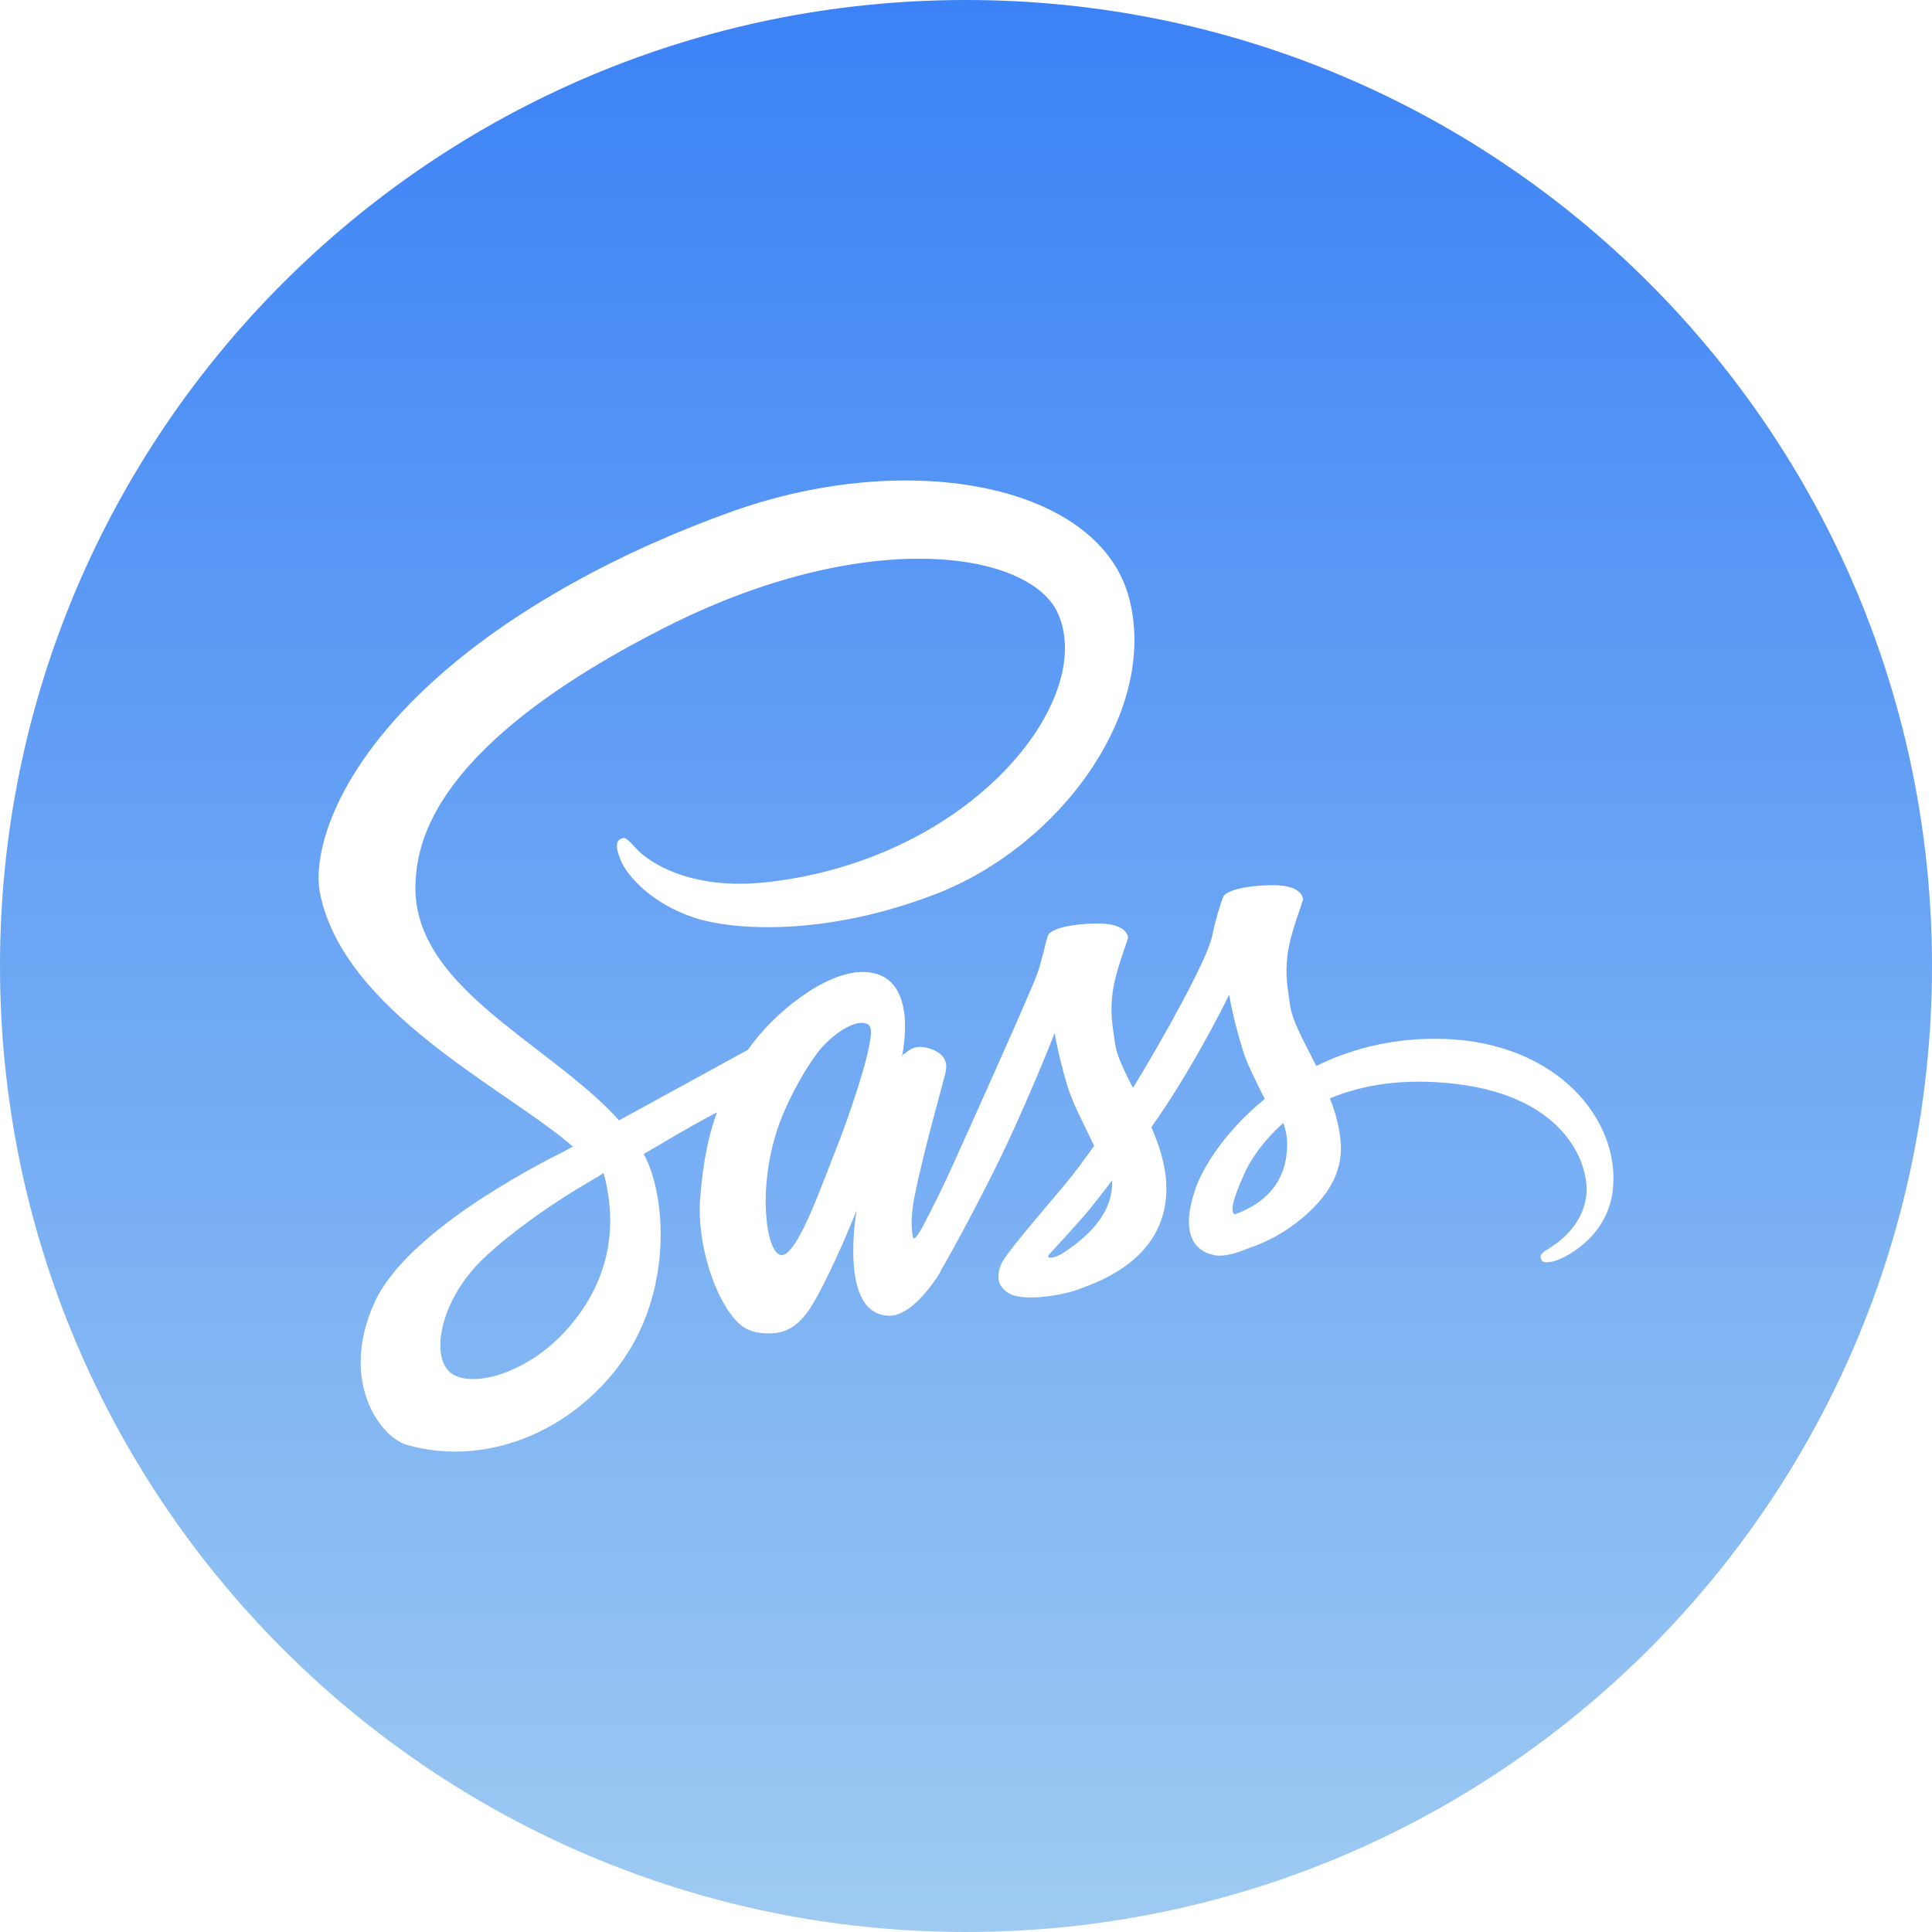
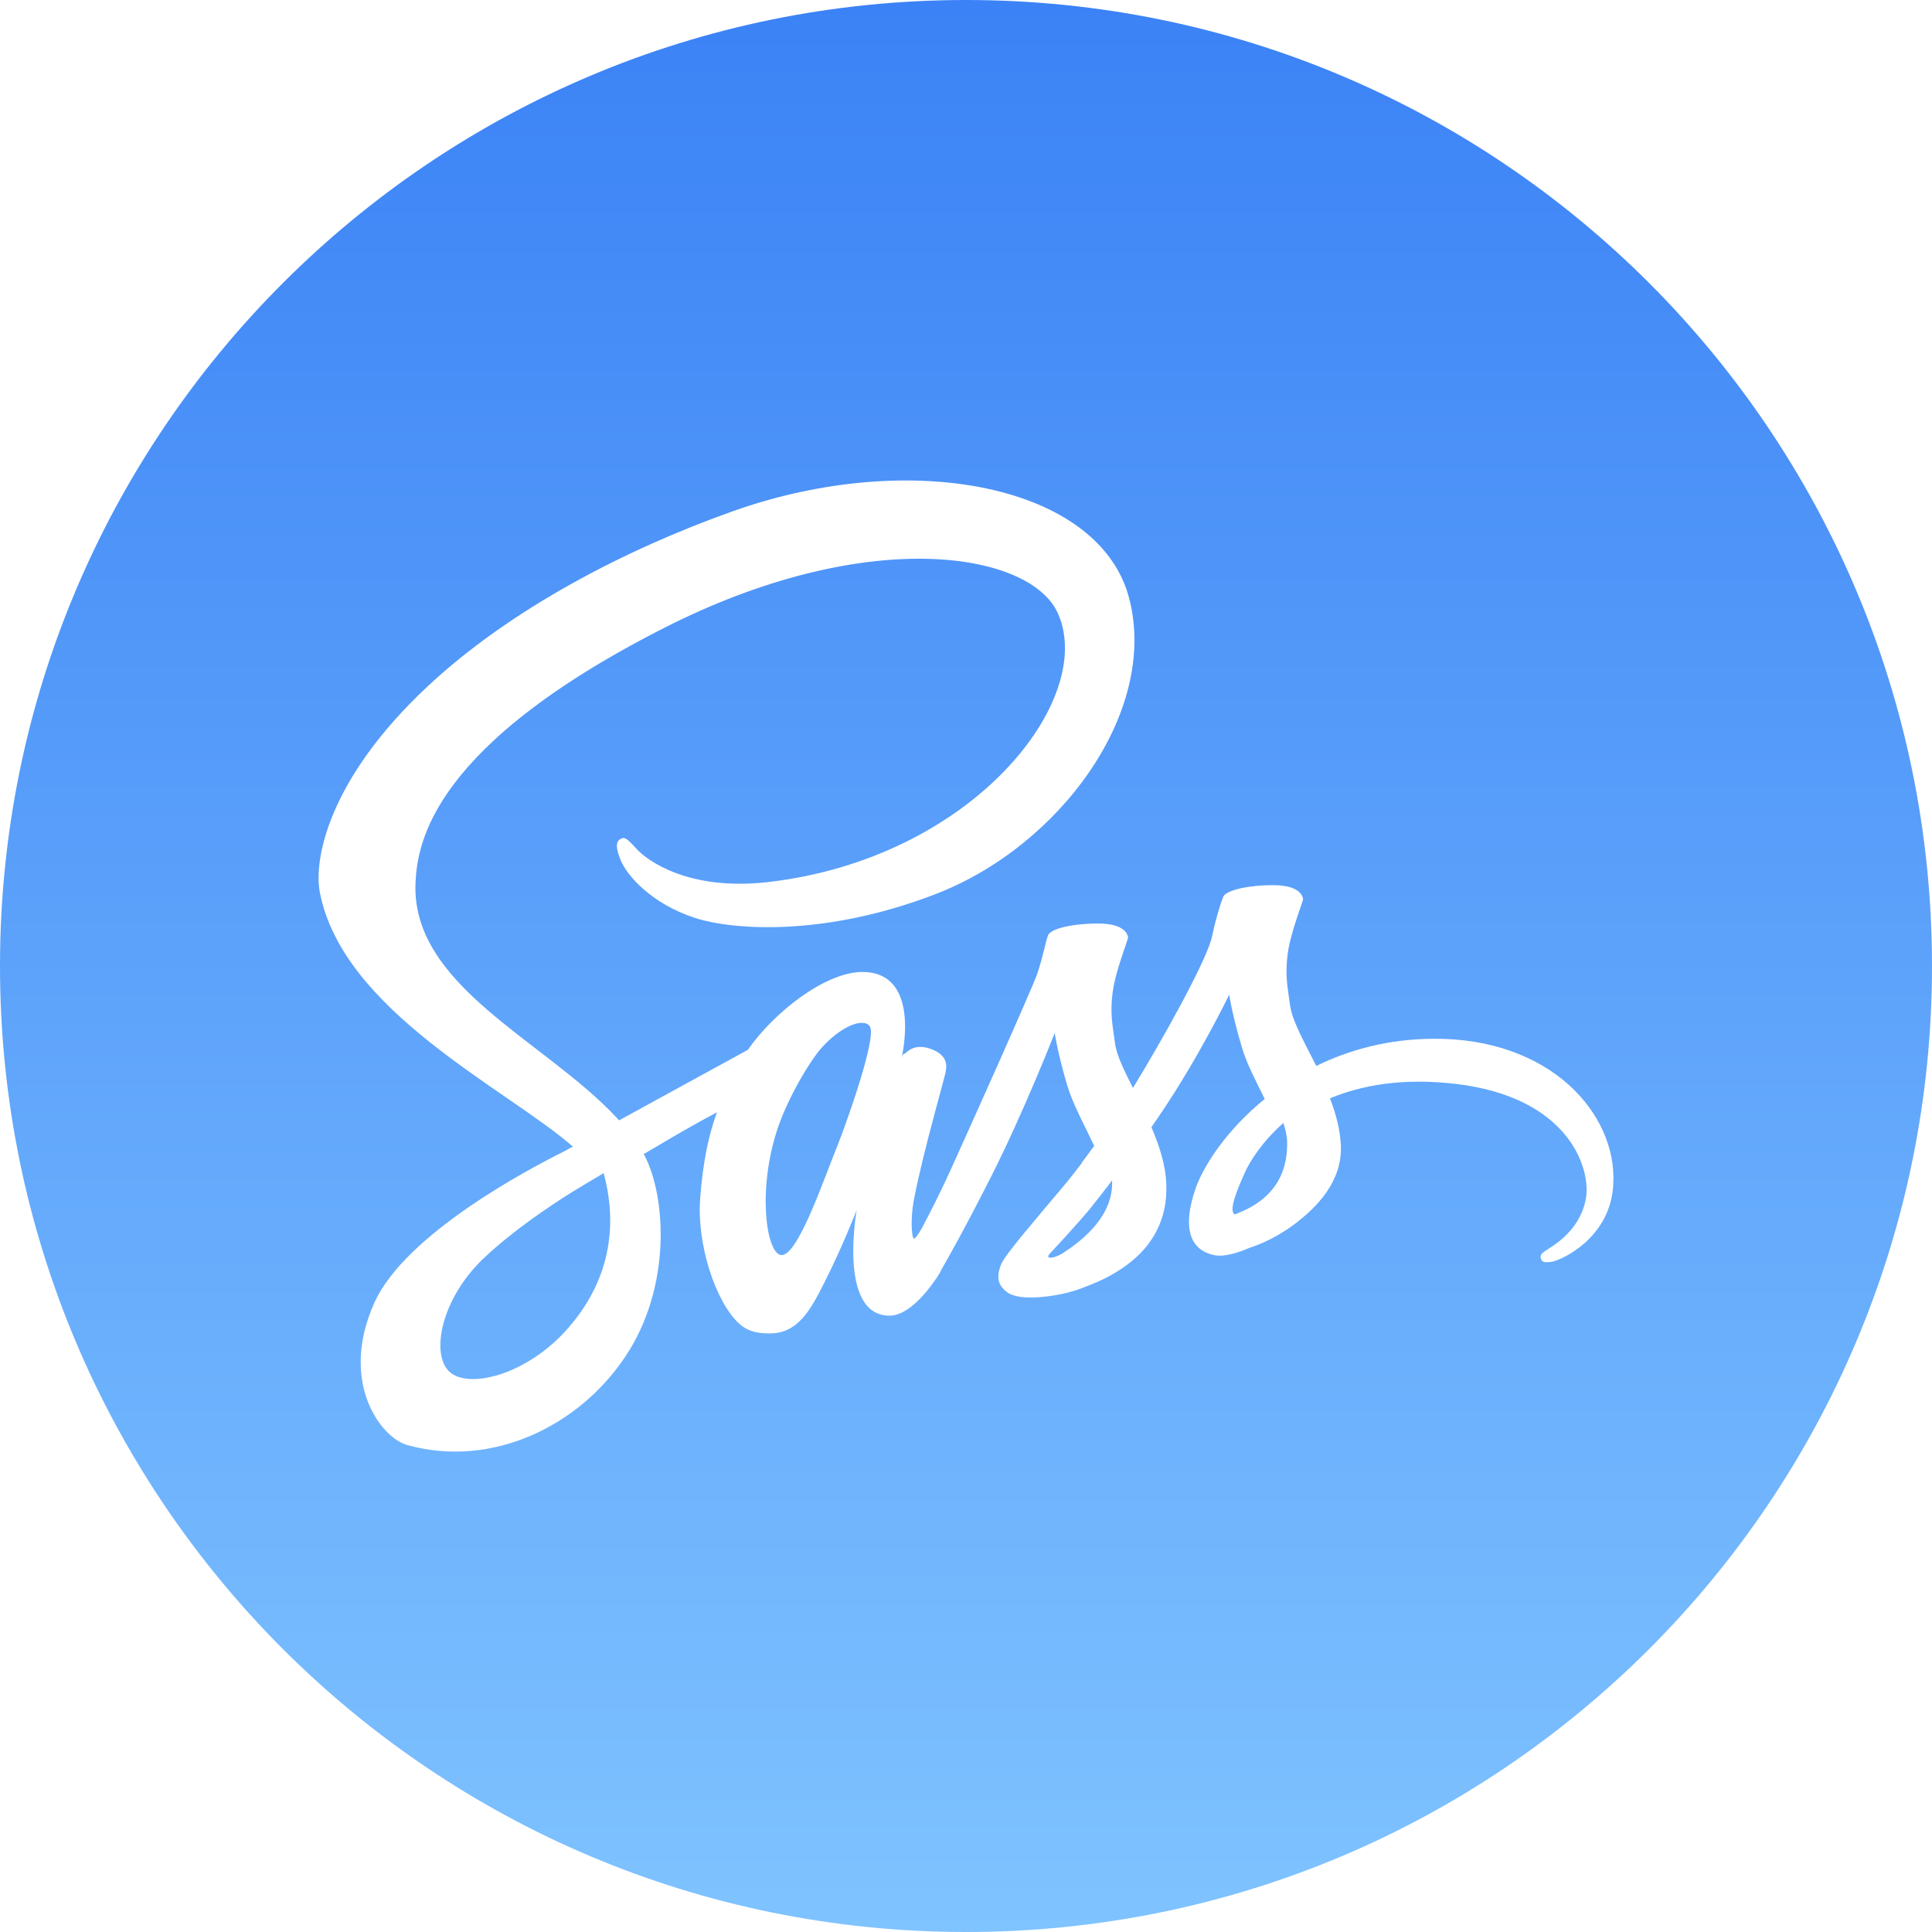
<svg xmlns="http://www.w3.org/2000/svg" xml:space="preserve" width="413px" height="413px" version="1.1" shape-rendering="geometricPrecision" text-rendering="geometricPrecision" image-rendering="optimizeQuality" fill-rule="evenodd" clip-rule="evenodd" viewBox="0 0 185.45 185.45">
  <defs>
    <linearGradient id="id0" gradientUnits="userSpaceOnUse" x1="92.73" y1="0" x2="92.73" y2="185.45">
      <stop offset="0" stop-opacity="1" stop-color="#3B82F6" />
-       <stop offset="1" stop-opacity="1" stop-color="#9FCBF2" />
+       <stop offset="1" stop-opacity="1" stop-color="#7FC3FF" />
    </linearGradient>
  </defs>
  <g id="Camada_x0020_1">
    <path fill="url(#id0)" d="M92.73 0c51.21,0 92.72,41.52 92.72,92.73 0,51.21 -41.51,92.72 -92.72,92.72 -51.21,0 -92.73,-41.51 -92.73,-92.72 0,-51.21 41.52,-92.73 92.73,-92.73zm44.88 99.71c-4.34,0.02 -8.11,1.06 -11.26,2.61 -1.16,-2.3 -2.32,-4.34 -2.52,-5.84 -0.23,-1.75 -0.5,-2.81 -0.23,-4.9 0.27,-2.09 1.5,-5.07 1.48,-5.29 -0.03,-0.23 -0.28,-1.3 -2.77,-1.32 -2.5,-0.02 -4.66,0.48 -4.91,1.14 -0.25,0.65 -0.72,2.15 -1.04,3.7 -0.43,2.27 -5,10.37 -7.61,14.62 -0.84,-1.66 -1.56,-3.11 -1.72,-4.27 -0.23,-1.75 -0.5,-2.82 -0.23,-4.9 0.27,-2.09 1.5,-5.07 1.48,-5.29 -0.03,-0.23 -0.28,-1.3 -2.77,-1.32 -2.5,-0.02 -4.66,0.48 -4.91,1.13 -0.25,0.66 -0.52,2.21 -1.04,3.7 -0.52,1.5 -6.59,15.03 -8.18,18.53 -0.81,1.79 -1.52,3.22 -2.02,4.2 0,0 0,0 0,0 0,0 -0.02,0.07 -0.09,0.18 -0.43,0.84 -0.68,1.3 -0.68,1.3 0,0 0,0 0,0.02 -0.34,0.61 -0.7,1.18 -0.88,1.18 -0.14,0 -0.39,-1.64 0.04,-3.86 0.91,-4.7 3.07,-12.01 3.04,-12.26 0,-0.14 0.41,-1.41 -1.4,-2.07 -1.77,-0.65 -2.41,0.44 -2.57,0.44 -0.16,0 -0.27,0.38 -0.27,0.38 0,0 1.97,-8.22 -3.77,-8.22 -3.59,0 -8.54,3.93 -10.99,7.47 -1.54,0.84 -4.83,2.64 -8.35,4.57 -1.34,0.75 -2.73,1.49 -4.02,2.2 -0.09,-0.09 -0.18,-0.21 -0.27,-0.3 -6.95,-7.42 -19.8,-12.67 -19.26,-22.63 0.21,-3.63 1.46,-13.17 24.68,-24.75 19.12,-9.42 34.33,-6.81 36.96,-1.02 3.77,8.26 -8.15,23.61 -27.9,25.84 -7.54,0.84 -11.49,-2.07 -12.49,-3.16 -1.04,-1.14 -1.2,-1.2 -1.59,-0.98 -0.63,0.34 -0.22,1.37 0,1.96 0.59,1.54 3.02,4.26 7.13,5.6 3.64,1.19 12.47,1.84 23.16,-2.29 11.96,-4.63 21.32,-17.5 18.57,-28.29 -2.75,-10.94 -20.91,-14.55 -38.09,-8.44 -10.22,3.63 -21.3,9.35 -29.27,16.8 -9.47,8.85 -10.96,16.55 -10.35,19.77 2.2,11.44 17.98,18.89 24.29,24.41 -0.32,0.18 -0.61,0.34 -0.86,0.47 -3.16,1.57 -15.19,7.86 -18.19,14.51 -3.4,7.54 0.55,12.94 3.16,13.67 8.1,2.25 16.44,-1.79 20.91,-8.47 4.47,-6.67 3.93,-15.35 1.86,-19.32 -0.02,-0.04 -0.05,-0.09 -0.09,-0.14 0.82,-0.47 1.66,-0.97 2.47,-1.45 1.62,-0.95 3.2,-1.84 4.57,-2.56 -0.77,2.11 -1.34,4.63 -1.61,8.26 -0.34,4.27 1.4,9.81 3.7,11.99 1.02,0.95 2.22,0.97 2.99,0.97 2.68,0 3.89,-2.22 5.22,-4.86 1.64,-3.22 3.11,-6.96 3.11,-6.96 0,0 -1.83,10.12 3.16,10.12 1.82,0 3.66,-2.36 4.47,-3.56 0,0.02 0,0.02 0,0.02 0,0 0.05,-0.07 0.14,-0.23 0.18,-0.29 0.29,-0.47 0.29,-0.47 0,0 0,-0.03 0,-0.05 0.73,-1.27 2.37,-4.16 4.79,-8.95 3.14,-6.17 6.16,-13.89 6.16,-13.89 0,0 0.27,1.88 1.2,5.02 0.55,1.84 1.68,3.86 2.59,5.81 -0.73,1.02 -1.18,1.59 -1.18,1.59 0,0 0,0 0.02,0.02 -0.59,0.77 -1.23,1.61 -1.93,2.43 -2.47,2.95 -5.42,6.34 -5.83,7.31 -0.48,1.16 -0.37,2 0.54,2.68 0.66,0.5 1.84,0.57 3.04,0.5 2.23,-0.16 3.79,-0.7 4.57,-1.04 1.2,-0.44 2.61,-1.09 3.92,-2.07 2.43,-1.79 3.91,-4.36 3.77,-7.74 -0.06,-1.86 -0.68,-3.73 -1.43,-5.47 0.23,-0.32 0.43,-0.64 0.66,-0.96 3.84,-5.61 6.81,-11.76 6.81,-11.76 0,0 0.27,1.89 1.21,5.02 0.45,1.59 1.38,3.31 2.2,4.99 -3.61,2.93 -5.84,6.34 -6.63,8.56 -1.43,4.14 -0.32,6 1.79,6.43 0.96,0.2 2.32,-0.25 3.32,-0.68 1.27,-0.41 2.77,-1.12 4.2,-2.16 2.43,-1.79 4.76,-4.29 4.63,-7.67 -0.07,-1.55 -0.48,-3.07 -1.05,-4.54 3.07,-1.28 7.02,-1.98 12.06,-1.39 10.81,1.27 12.94,8.02 12.53,10.85 -0.41,2.84 -2.68,4.39 -3.43,4.86 -0.75,0.48 -1,0.64 -0.93,0.98 0.09,0.5 0.46,0.47 1.09,0.38 0.89,-0.15 5.68,-2.29 5.88,-7.51 0.34,-6.67 -6.01,-13.96 -17.25,-13.89zm-83.37 28.1c-3.59,3.91 -8.58,5.38 -10.74,4.13 -2.31,-1.34 -1.4,-7.1 3,-11.23 2.68,-2.52 6.13,-4.86 8.42,-6.29 0.53,-0.32 1.3,-0.78 2.23,-1.34 0.16,-0.09 0.25,-0.14 0.25,-0.14 0.18,-0.11 0.36,-0.23 0.54,-0.34 1.61,5.9 0.07,11.1 -3.7,15.21zm26.11 -17.75c-1.25,3.04 -3.86,10.83 -5.45,10.4 -1.36,-0.37 -2.2,-6.27 -0.27,-12.1 0.98,-2.93 3.04,-6.43 4.24,-7.79 1.96,-2.18 4.11,-2.91 4.64,-2.02 0.65,1.16 -2.39,9.6 -3.16,11.51zm21.55 10.31c-0.53,0.27 -1.03,0.45 -1.25,0.31 -0.16,-0.09 0.22,-0.45 0.22,-0.45 0,0 2.71,-2.91 3.77,-4.22 0.62,-0.78 1.34,-1.68 2.11,-2.71 0,0.1 0,0.21 0,0.3 0,3.47 -3.36,5.81 -4.85,6.77zm16.61 -3.8c-0.38,-0.27 -0.31,-1.18 0.98,-4.01 0.5,-1.12 1.68,-2.98 3.7,-4.77 0.23,0.72 0.39,1.43 0.36,2.09 -0.02,4.38 -3.15,6.01 -5.04,6.69z" />
  </g>
</svg>
